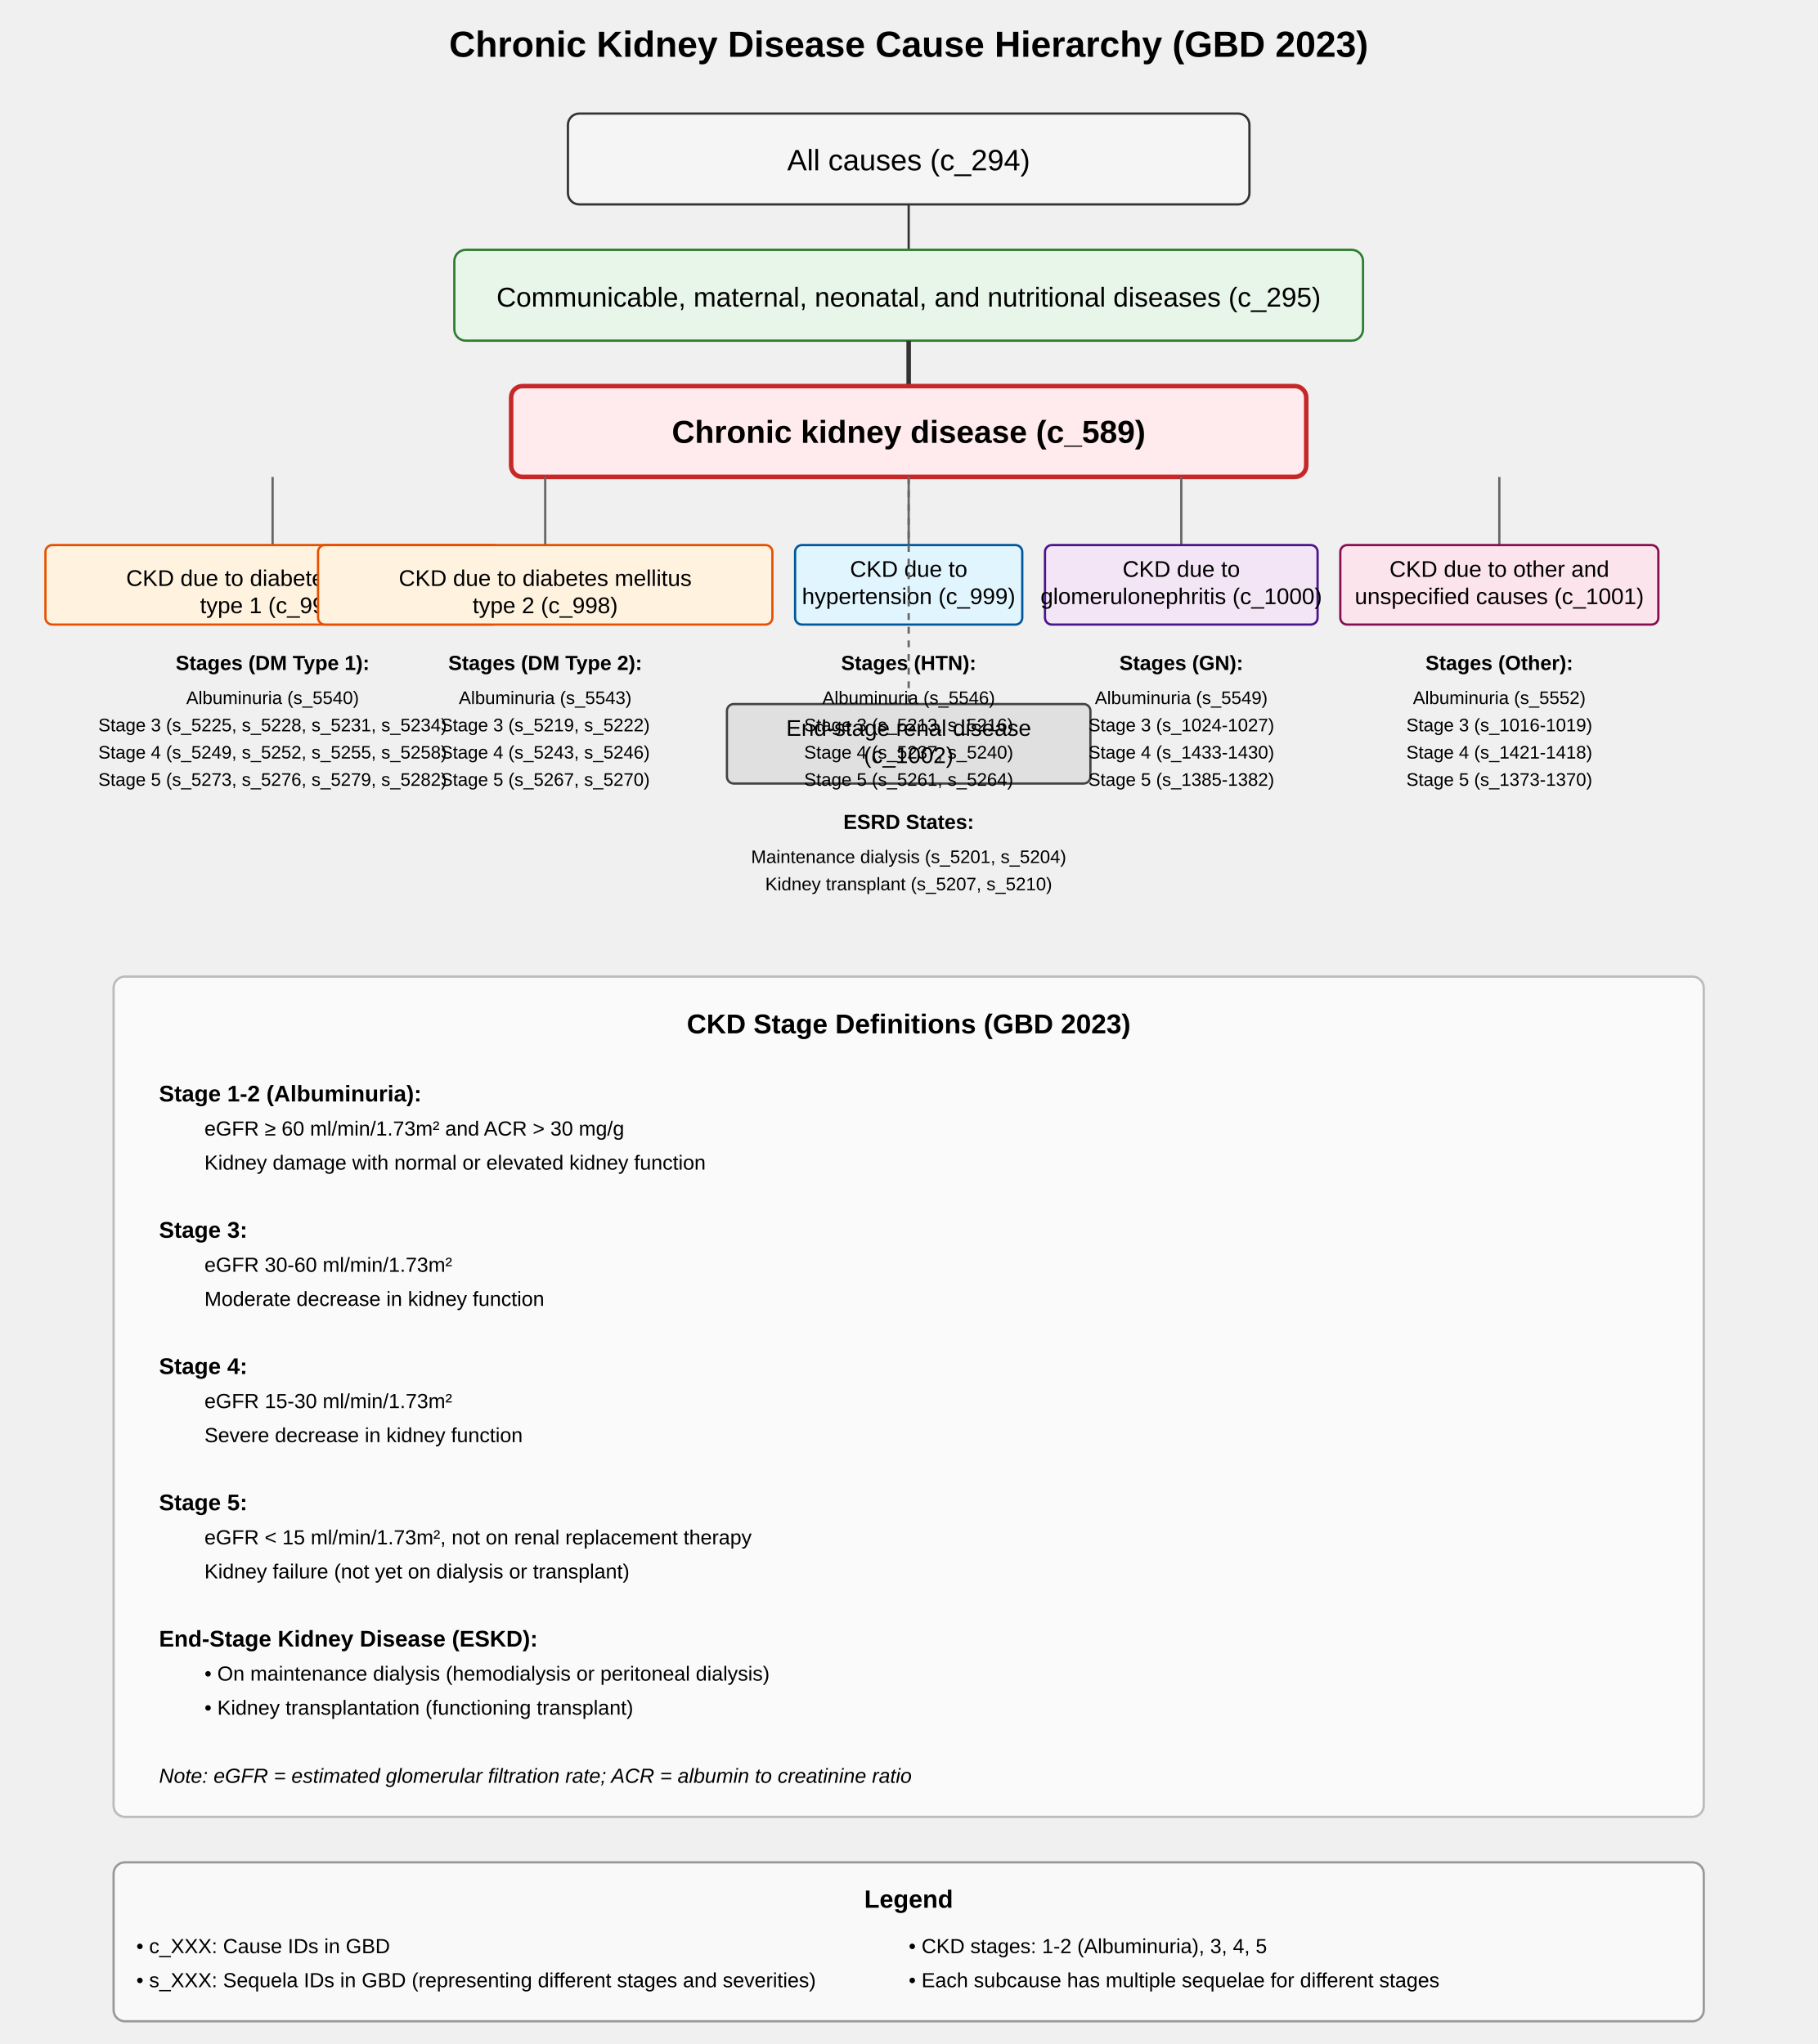
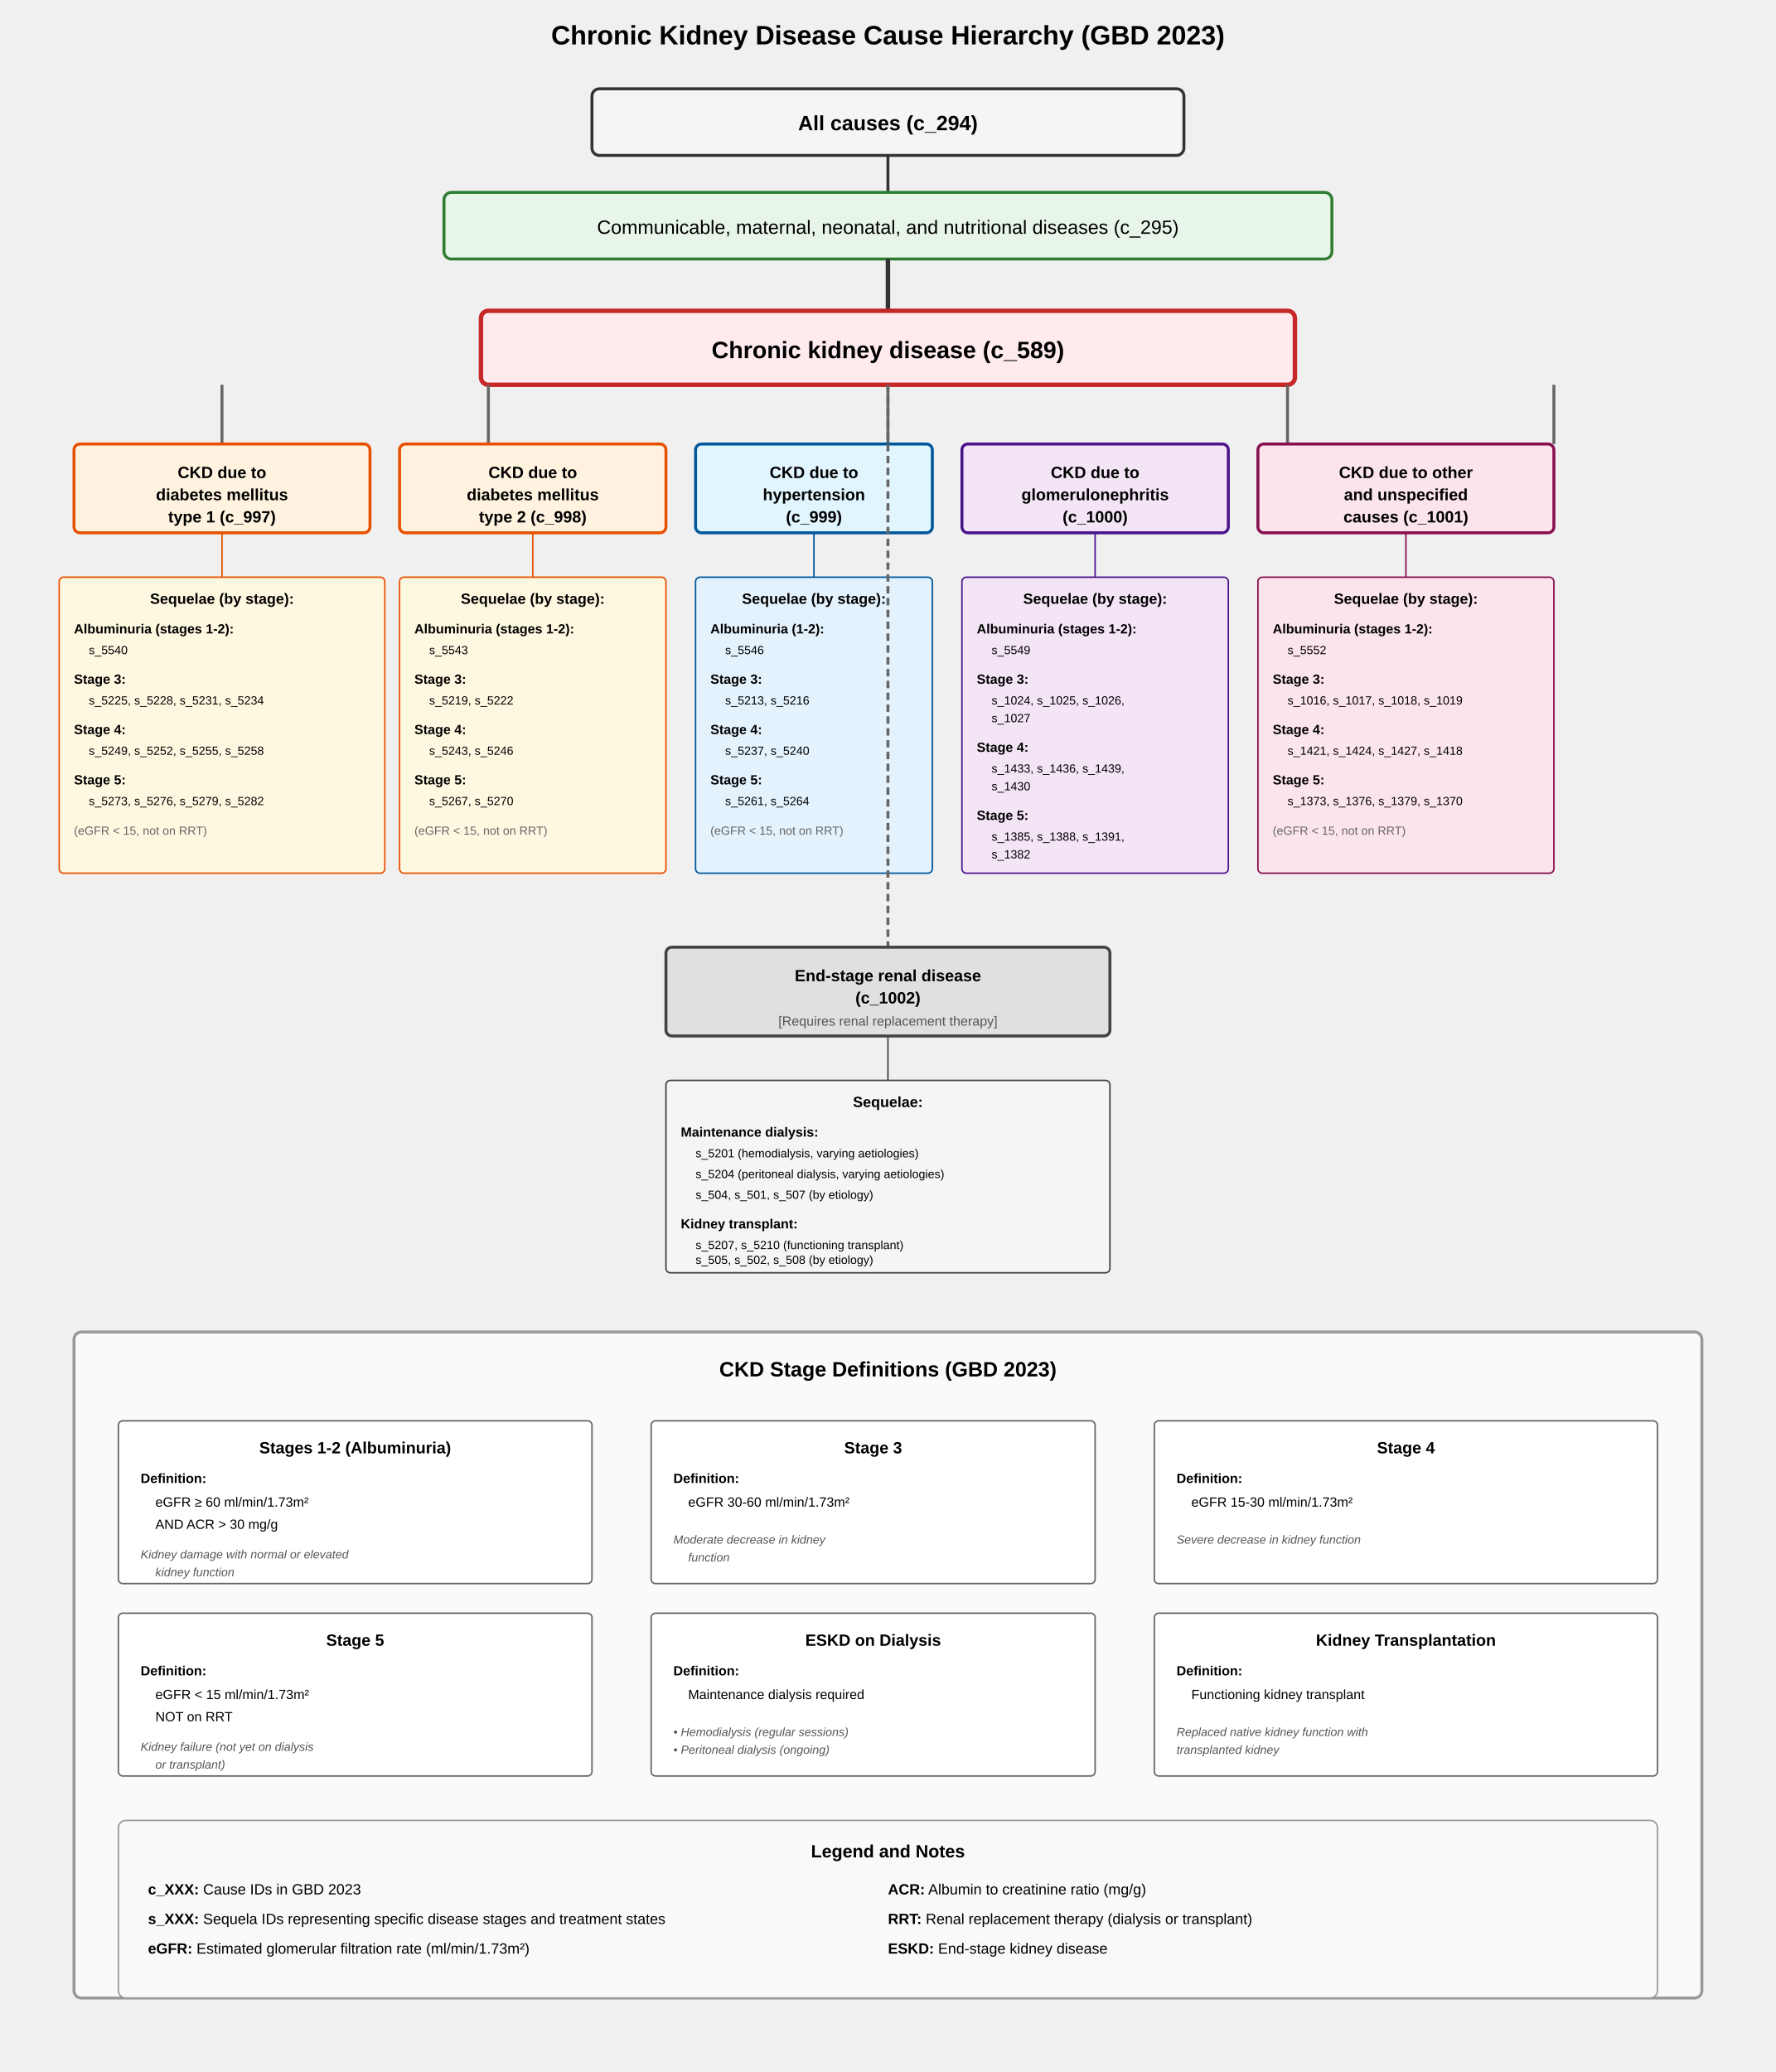
- <svg xmlns="http://www.w3.org/2000/svg" width="800" height="900" viewBox="0 0 800 900">
-   <text x="400" y="25" font-family="Arial, sans-serif" font-size="16" font-weight="bold" text-anchor="middle">
+ <svg xmlns="http://www.w3.org/2000/svg" width="1200" height="1400" viewBox="0 0 1200 1400">
+   <text x="600" y="30" font-family="Arial, sans-serif" font-size="18" font-weight="bold" text-anchor="middle">
    Chronic Kidney Disease Cause Hierarchy (GBD 2023)
  </text>
-   <rect x="250" y="50" width="300" height="40" rx="5" fill="#f5f5f5" stroke="#333" stroke-width="1" />
-   <text x="400" y="75" font-family="Arial, sans-serif" font-size="13" text-anchor="middle">
+   <rect x="400" y="60" width="400" height="45" rx="5" fill="#f5f5f5" stroke="#333" stroke-width="2" />
+   <text x="600" y="88" font-family="Arial, sans-serif" font-size="14" text-anchor="middle" font-weight="bold">
    All causes (c_294)
  </text>
-   <line x1="400" y1="90" x2="400" y2="110" stroke="#333" stroke-width="1" />
-   <rect x="200" y="110" width="400" height="40" rx="5" fill="#e8f5e9" stroke="#2e7d32" stroke-width="1" />
-   <text x="400" y="135" font-family="Arial, sans-serif" font-size="12" text-anchor="middle">
+   <line x1="600" y1="105" x2="600" y2="130" stroke="#333" stroke-width="2" />
+   <rect x="300" y="130" width="600" height="45" rx="5" fill="#e8f5e9" stroke="#2e7d32" stroke-width="2" />
+   <text x="600" y="158" font-family="Arial, sans-serif" font-size="13" text-anchor="middle">
    Communicable, maternal, neonatal, and nutritional diseases (c_295)
  </text>
-   <line x1="400" y1="150" x2="400" y2="170" stroke="#333" stroke-width="2" />
-   <rect x="225" y="170" width="350" height="40" rx="5" fill="#ffebee" stroke="#c62828" stroke-width="2" />
-   <text x="400" y="195" font-family="Arial, sans-serif" font-size="14" font-weight="bold" text-anchor="middle">
+   <line x1="600" y1="175" x2="600" y2="210" stroke="#333" stroke-width="3" />
+   <rect x="325" y="210" width="550" height="50" rx="5" fill="#ffebee" stroke="#c62828" stroke-width="3" />
+   <text x="600" y="242" font-family="Arial, sans-serif" font-size="16" font-weight="bold" text-anchor="middle">
    Chronic kidney disease (c_589)
  </text>
-   <g id="subcauses">
-     <line x1="120" y1="210" x2="120" y2="240" stroke="#666" stroke-width="1" />
-     <rect x="20" y="240" width="200" height="35" rx="3" fill="#fff3e0" stroke="#e65100" stroke-width="1" />
-     <text x="120" y="258" font-family="Arial, sans-serif" font-size="10" text-anchor="middle">
-       CKD due to diabetes mellitus
-     </text>
-     <text x="120" y="270" font-family="Arial, sans-serif" font-size="10" text-anchor="middle">
-       type 1 (c_997)
-     </text>
-     <line x1="240" y1="210" x2="240" y2="240" stroke="#666" stroke-width="1" />
-     <rect x="140" y="240" width="200" height="35" rx="3" fill="#fff3e0" stroke="#e65100" stroke-width="1" />
-     <text x="240" y="258" font-family="Arial, sans-serif" font-size="10" text-anchor="middle">
-       CKD due to diabetes mellitus
-     </text>
-     <text x="240" y="270" font-family="Arial, sans-serif" font-size="10" text-anchor="middle">
-       type 2 (c_998)
-     </text>
-     <line x1="400" y1="210" x2="400" y2="240" stroke="#666" stroke-width="1" />
-     <rect x="350" y="240" width="100" height="35" rx="3" fill="#e1f5fe" stroke="#01579b" stroke-width="1" />
-     <text x="400" y="254" font-family="Arial, sans-serif" font-size="10" text-anchor="middle">
-       CKD due to
-     </text>
-     <text x="400" y="266" font-family="Arial, sans-serif" font-size="10" text-anchor="middle">
-       hypertension (c_999)
-     </text>
-     <line x1="520" y1="210" x2="520" y2="240" stroke="#666" stroke-width="1" />
-     <rect x="460" y="240" width="120" height="35" rx="3" fill="#f3e5f5" stroke="#4a148c" stroke-width="1" />
-     <text x="520" y="254" font-family="Arial, sans-serif" font-size="10" text-anchor="middle">
-       CKD due to
-     </text>
-     <text x="520" y="266" font-family="Arial, sans-serif" font-size="10" text-anchor="middle">
-       glomerulonephritis (c_1000)
-     </text>
-     <line x1="660" y1="210" x2="660" y2="240" stroke="#666" stroke-width="1" />
-     <rect x="590" y="240" width="140" height="35" rx="3" fill="#fce4ec" stroke="#880e4f" stroke-width="1" />
-     <text x="660" y="254" font-family="Arial, sans-serif" font-size="10" text-anchor="middle">
-       CKD due to other and
-     </text>
-     <text x="660" y="266" font-family="Arial, sans-serif" font-size="10" text-anchor="middle">
-       unspecified causes (c_1001)
-     </text>
-     <line x1="400" y1="210" x2="400" y2="310" stroke="#666" stroke-width="1" stroke-dasharray="3,3" />
-     <rect x="320" y="310" width="160" height="35" rx="3" fill="#e0e0e0" stroke="#424242" stroke-width="1" />
-     <text x="400" y="324" font-family="Arial, sans-serif" font-size="10" text-anchor="middle">
-       End-stage renal disease
-     </text>
-     <text x="400" y="336" font-family="Arial, sans-serif" font-size="10" text-anchor="middle">
-       (c_1002)
-     </text>
-   </g>
-   <g id="stages_dm1">
-     <text x="120" y="295" font-family="Arial, sans-serif" font-size="9" font-weight="bold" text-anchor="middle">
-       Stages (DM Type 1):
-     </text>
-     <text x="120" y="310" font-family="Arial, sans-serif" font-size="8" text-anchor="middle">
-       Albuminuria (s_5540)
-     </text>
-     <text x="120" y="322" font-family="Arial, sans-serif" font-size="8" text-anchor="middle">
-       Stage 3 (s_5225, s_5228, s_5231, s_5234)
-     </text>
-     <text x="120" y="334" font-family="Arial, sans-serif" font-size="8" text-anchor="middle">
-       Stage 4 (s_5249, s_5252, s_5255, s_5258)
-     </text>
-     <text x="120" y="346" font-family="Arial, sans-serif" font-size="8" text-anchor="middle">
-       Stage 5 (s_5273, s_5276, s_5279, s_5282)
-     </text>
-   </g>
-   <g id="stages_dm2">
-     <text x="240" y="295" font-family="Arial, sans-serif" font-size="9" font-weight="bold" text-anchor="middle">
-       Stages (DM Type 2):
-     </text>
-     <text x="240" y="310" font-family="Arial, sans-serif" font-size="8" text-anchor="middle">
-       Albuminuria (s_5543)
-     </text>
-     <text x="240" y="322" font-family="Arial, sans-serif" font-size="8" text-anchor="middle">
-       Stage 3 (s_5219, s_5222)
-     </text>
-     <text x="240" y="334" font-family="Arial, sans-serif" font-size="8" text-anchor="middle">
-       Stage 4 (s_5243, s_5246)
-     </text>
-     <text x="240" y="346" font-family="Arial, sans-serif" font-size="8" text-anchor="middle">
-       Stage 5 (s_5267, s_5270)
-     </text>
-   </g>
-   <g id="stages_htn">
-     <text x="400" y="295" font-family="Arial, sans-serif" font-size="9" font-weight="bold" text-anchor="middle">
-       Stages (HTN):
-     </text>
-     <text x="400" y="310" font-family="Arial, sans-serif" font-size="8" text-anchor="middle">
-       Albuminuria (s_5546)
-     </text>
-     <text x="400" y="322" font-family="Arial, sans-serif" font-size="8" text-anchor="middle">
-       Stage 3 (s_5213, s_5216)
-     </text>
-     <text x="400" y="334" font-family="Arial, sans-serif" font-size="8" text-anchor="middle">
-       Stage 4 (s_5237, s_5240)
-     </text>
-     <text x="400" y="346" font-family="Arial, sans-serif" font-size="8" text-anchor="middle">
-       Stage 5 (s_5261, s_5264)
-     </text>
-   </g>
-   <g id="stages_gn">
-     <text x="520" y="295" font-family="Arial, sans-serif" font-size="9" font-weight="bold" text-anchor="middle">
-       Stages (GN):
-     </text>
-     <text x="520" y="310" font-family="Arial, sans-serif" font-size="8" text-anchor="middle">
-       Albuminuria (s_5549)
-     </text>
-     <text x="520" y="322" font-family="Arial, sans-serif" font-size="8" text-anchor="middle">
-       Stage 3 (s_1024-1027)
-     </text>
-     <text x="520" y="334" font-family="Arial, sans-serif" font-size="8" text-anchor="middle">
-       Stage 4 (s_1433-1430)
-     </text>
-     <text x="520" y="346" font-family="Arial, sans-serif" font-size="8" text-anchor="middle">
-       Stage 5 (s_1385-1382)
-     </text>
-   </g>
-   <g id="stages_other">
-     <text x="660" y="295" font-family="Arial, sans-serif" font-size="9" font-weight="bold" text-anchor="middle">
-       Stages (Other):
-     </text>
-     <text x="660" y="310" font-family="Arial, sans-serif" font-size="8" text-anchor="middle">
-       Albuminuria (s_5552)
-     </text>
-     <text x="660" y="322" font-family="Arial, sans-serif" font-size="8" text-anchor="middle">
-       Stage 3 (s_1016-1019)
-     </text>
-     <text x="660" y="334" font-family="Arial, sans-serif" font-size="8" text-anchor="middle">
-       Stage 4 (s_1421-1418)
-     </text>
-     <text x="660" y="346" font-family="Arial, sans-serif" font-size="8" text-anchor="middle">
-       Stage 5 (s_1373-1370)
-     </text>
-   </g>
-   <g id="stages_esrd">
-     <text x="400" y="365" font-family="Arial, sans-serif" font-size="9" font-weight="bold" text-anchor="middle">
-       ESRD States:
-     </text>
-     <text x="400" y="380" font-family="Arial, sans-serif" font-size="8" text-anchor="middle">
-       Maintenance dialysis (s_5201, s_5204)
-     </text>
-     <text x="400" y="392" font-family="Arial, sans-serif" font-size="8" text-anchor="middle">
-       Kidney transplant (s_5207, s_5210)
-     </text>
-   </g>
-   <g id="legend">
-     <rect x="50" y="820" width="700" height="70" rx="5" fill="#f9f9f9" stroke="#999" stroke-width="1" />
-     <text x="400" y="840" font-family="Arial, sans-serif" font-size="11" font-weight="bold" text-anchor="middle">
-       Legend
-     </text>
-     <text x="60" y="860" font-family="Arial, sans-serif" font-size="9">
-       • c_XXX: Cause IDs in GBD
-     </text>
-     <text x="60" y="875" font-family="Arial, sans-serif" font-size="9">
-       • s_XXX: Sequela IDs in GBD (representing different stages and severities)
-     </text>
-     <text x="400" y="860" font-family="Arial, sans-serif" font-size="9">
-       • CKD stages: 1-2 (Albuminuria), 3, 4, 5
-     </text>
-     <text x="400" y="875" font-family="Arial, sans-serif" font-size="9">
-       • Each subcause has multiple sequelae for different stages
-     </text>
-   </g>
-   <g id="definitions">
-     <rect x="50" y="430" width="700" height="370" rx="5" fill="#fafafa" stroke="#bbb" stroke-width="1" />
-     <text x="400" y="455" font-family="Arial, sans-serif" font-size="12" font-weight="bold" text-anchor="middle">
-       CKD Stage Definitions (GBD 2023)
-     </text>
-     <text x="70" y="485" font-family="Arial, sans-serif" font-size="10" font-weight="bold">
-       Stage 1-2 (Albuminuria):
-     </text>
-     <text x="90" y="500" font-family="Arial, sans-serif" font-size="9">
-       eGFR ≥ 60 ml/min/1.73m² and ACR &gt; 30 mg/g
-     </text>
-     <text x="90" y="515" font-family="Arial, sans-serif" font-size="9">
-       Kidney damage with normal or elevated kidney function
-     </text>
-     <text x="70" y="545" font-family="Arial, sans-serif" font-size="10" font-weight="bold">
+   <line x1="150" y1="260" x2="150" y2="300" stroke="#666" stroke-width="2" />
+   <line x1="330" y1="260" x2="330" y2="300" stroke="#666" stroke-width="2" />
+   <line x1="600" y1="260" x2="600" y2="300" stroke="#666" stroke-width="2" />
+   <line x1="870" y1="260" x2="870" y2="300" stroke="#666" stroke-width="2" />
+   <line x1="1050" y1="260" x2="1050" y2="300" stroke="#666" stroke-width="2" />
+   <rect x="50" y="300" width="200" height="60" rx="4" fill="#fff3e0" stroke="#e65100" stroke-width="2" />
+   <text x="150" y="323" font-family="Arial, sans-serif" font-size="11" font-weight="bold" text-anchor="middle">
+     CKD due to
+   </text>
+   <text x="150" y="338" font-family="Arial, sans-serif" font-size="11" font-weight="bold" text-anchor="middle">
+     diabetes mellitus
+   </text>
+   <text x="150" y="353" font-family="Arial, sans-serif" font-size="11" font-weight="bold" text-anchor="middle">
+     type 1 (c_997)
+   </text>
+   <rect x="270" y="300" width="180" height="60" rx="4" fill="#fff3e0" stroke="#e65100" stroke-width="2" />
+   <text x="360" y="323" font-family="Arial, sans-serif" font-size="11" font-weight="bold" text-anchor="middle">
+     CKD due to
+   </text>
+   <text x="360" y="338" font-family="Arial, sans-serif" font-size="11" font-weight="bold" text-anchor="middle">
+     diabetes mellitus
+   </text>
+   <text x="360" y="353" font-family="Arial, sans-serif" font-size="11" font-weight="bold" text-anchor="middle">
+     type 2 (c_998)
+   </text>
+   <rect x="470" y="300" width="160" height="60" rx="4" fill="#e1f5fe" stroke="#01579b" stroke-width="2" />
+   <text x="550" y="323" font-family="Arial, sans-serif" font-size="11" font-weight="bold" text-anchor="middle">
+     CKD due to
+   </text>
+   <text x="550" y="338" font-family="Arial, sans-serif" font-size="11" font-weight="bold" text-anchor="middle">
+     hypertension
+   </text>
+   <text x="550" y="353" font-family="Arial, sans-serif" font-size="11" font-weight="bold" text-anchor="middle">
+     (c_999)
+   </text>
+   <rect x="650" y="300" width="180" height="60" rx="4" fill="#f3e5f5" stroke="#4a148c" stroke-width="2" />
+   <text x="740" y="323" font-family="Arial, sans-serif" font-size="11" font-weight="bold" text-anchor="middle">
+     CKD due to
+   </text>
+   <text x="740" y="338" font-family="Arial, sans-serif" font-size="11" font-weight="bold" text-anchor="middle">
+     glomerulonephritis
+   </text>
+   <text x="740" y="353" font-family="Arial, sans-serif" font-size="11" font-weight="bold" text-anchor="middle">
+     (c_1000)
+   </text>
+   <rect x="850" y="300" width="200" height="60" rx="4" fill="#fce4ec" stroke="#880e4f" stroke-width="2" />
+   <text x="950" y="323" font-family="Arial, sans-serif" font-size="11" font-weight="bold" text-anchor="middle">
+     CKD due to other
+   </text>
+   <text x="950" y="338" font-family="Arial, sans-serif" font-size="11" font-weight="bold" text-anchor="middle">
+     and unspecified
+   </text>
+   <text x="950" y="353" font-family="Arial, sans-serif" font-size="11" font-weight="bold" text-anchor="middle">
+     causes (c_1001)
+   </text>
+   <g id="seq_dm1">
+     <line x1="150" y1="360" x2="150" y2="390" stroke="#e65100" stroke-width="1" />
+     <rect x="40" y="390" width="220" height="200" rx="3" fill="#fff8e1" stroke="#e65100" stroke-width="1" />
+     <text x="150" y="408" font-family="Arial, sans-serif" font-size="10" font-weight="bold" text-anchor="middle">
+       Sequelae (by stage):
+     </text>
+     <text x="50" y="428" font-family="Arial, sans-serif" font-size="9" font-weight="bold">
+       Albuminuria (stages 1-2):
+     </text>
+     <text x="60" y="442" font-family="Arial, sans-serif" font-size="8">
+       s_5540
+     </text>
+     <text x="50" y="462" font-family="Arial, sans-serif" font-size="9" font-weight="bold">
      Stage 3:
    </text>
-     <text x="90" y="560" font-family="Arial, sans-serif" font-size="9">
+     <text x="60" y="476" font-family="Arial, sans-serif" font-size="8">
+       s_5225, s_5228, s_5231, s_5234
+     </text>
+     <text x="50" y="496" font-family="Arial, sans-serif" font-size="9" font-weight="bold">
+       Stage 4:
+     </text>
+     <text x="60" y="510" font-family="Arial, sans-serif" font-size="8">
+       s_5249, s_5252, s_5255, s_5258
+     </text>
+     <text x="50" y="530" font-family="Arial, sans-serif" font-size="9" font-weight="bold">
+       Stage 5:
+     </text>
+     <text x="60" y="544" font-family="Arial, sans-serif" font-size="8">
+       s_5273, s_5276, s_5279, s_5282
+     </text>
+     <text x="50" y="564" font-family="Arial, sans-serif" font-size="8" fill="#666">
+       (eGFR &lt; 15, not on RRT)
+     </text>
+   </g>
+   <g id="seq_dm2">
+     <line x1="360" y1="360" x2="360" y2="390" stroke="#e65100" stroke-width="1" />
+     <rect x="270" y="390" width="180" height="200" rx="3" fill="#fff8e1" stroke="#e65100" stroke-width="1" />
+     <text x="360" y="408" font-family="Arial, sans-serif" font-size="10" font-weight="bold" text-anchor="middle">
+       Sequelae (by stage):
+     </text>
+     <text x="280" y="428" font-family="Arial, sans-serif" font-size="9" font-weight="bold">
+       Albuminuria (stages 1-2):
+     </text>
+     <text x="290" y="442" font-family="Arial, sans-serif" font-size="8">
+       s_5543
+     </text>
+     <text x="280" y="462" font-family="Arial, sans-serif" font-size="9" font-weight="bold">
+       Stage 3:
+     </text>
+     <text x="290" y="476" font-family="Arial, sans-serif" font-size="8">
+       s_5219, s_5222
+     </text>
+     <text x="280" y="496" font-family="Arial, sans-serif" font-size="9" font-weight="bold">
+       Stage 4:
+     </text>
+     <text x="290" y="510" font-family="Arial, sans-serif" font-size="8">
+       s_5243, s_5246
+     </text>
+     <text x="280" y="530" font-family="Arial, sans-serif" font-size="9" font-weight="bold">
+       Stage 5:
+     </text>
+     <text x="290" y="544" font-family="Arial, sans-serif" font-size="8">
+       s_5267, s_5270
+     </text>
+     <text x="280" y="564" font-family="Arial, sans-serif" font-size="8" fill="#666">
+       (eGFR &lt; 15, not on RRT)
+     </text>
+   </g>
+   <g id="seq_htn">
+     <line x1="550" y1="360" x2="550" y2="390" stroke="#01579b" stroke-width="1" />
+     <rect x="470" y="390" width="160" height="200" rx="3" fill="#e3f2fd" stroke="#01579b" stroke-width="1" />
+     <text x="550" y="408" font-family="Arial, sans-serif" font-size="10" font-weight="bold" text-anchor="middle">
+       Sequelae (by stage):
+     </text>
+     <text x="480" y="428" font-family="Arial, sans-serif" font-size="9" font-weight="bold">
+       Albuminuria (1-2):
+     </text>
+     <text x="490" y="442" font-family="Arial, sans-serif" font-size="8">
+       s_5546
+     </text>
+     <text x="480" y="462" font-family="Arial, sans-serif" font-size="9" font-weight="bold">
+       Stage 3:
+     </text>
+     <text x="490" y="476" font-family="Arial, sans-serif" font-size="8">
+       s_5213, s_5216
+     </text>
+     <text x="480" y="496" font-family="Arial, sans-serif" font-size="9" font-weight="bold">
+       Stage 4:
+     </text>
+     <text x="490" y="510" font-family="Arial, sans-serif" font-size="8">
+       s_5237, s_5240
+     </text>
+     <text x="480" y="530" font-family="Arial, sans-serif" font-size="9" font-weight="bold">
+       Stage 5:
+     </text>
+     <text x="490" y="544" font-family="Arial, sans-serif" font-size="8">
+       s_5261, s_5264
+     </text>
+     <text x="480" y="564" font-family="Arial, sans-serif" font-size="8" fill="#666">
+       (eGFR &lt; 15, not on RRT)
+     </text>
+   </g>
+   <g id="seq_gn">
+     <line x1="740" y1="360" x2="740" y2="390" stroke="#4a148c" stroke-width="1" />
+     <rect x="650" y="390" width="180" height="200" rx="3" fill="#f3e5f5" stroke="#4a148c" stroke-width="1" />
+     <text x="740" y="408" font-family="Arial, sans-serif" font-size="10" font-weight="bold" text-anchor="middle">
+       Sequelae (by stage):
+     </text>
+     <text x="660" y="428" font-family="Arial, sans-serif" font-size="9" font-weight="bold">
+       Albuminuria (stages 1-2):
+     </text>
+     <text x="670" y="442" font-family="Arial, sans-serif" font-size="8">
+       s_5549
+     </text>
+     <text x="660" y="462" font-family="Arial, sans-serif" font-size="9" font-weight="bold">
+       Stage 3:
+     </text>
+     <text x="670" y="476" font-family="Arial, sans-serif" font-size="8">
+       s_1024, s_1025, s_1026,
+     </text>
+     <text x="670" y="488" font-family="Arial, sans-serif" font-size="8">
+       s_1027
+     </text>
+     <text x="660" y="508" font-family="Arial, sans-serif" font-size="9" font-weight="bold">
+       Stage 4:
+     </text>
+     <text x="670" y="522" font-family="Arial, sans-serif" font-size="8">
+       s_1433, s_1436, s_1439,
+     </text>
+     <text x="670" y="534" font-family="Arial, sans-serif" font-size="8">
+       s_1430
+     </text>
+     <text x="660" y="554" font-family="Arial, sans-serif" font-size="9" font-weight="bold">
+       Stage 5:
+     </text>
+     <text x="670" y="568" font-family="Arial, sans-serif" font-size="8">
+       s_1385, s_1388, s_1391,
+     </text>
+     <text x="670" y="580" font-family="Arial, sans-serif" font-size="8">
+       s_1382
+     </text>
+   </g>
+   <g id="seq_other">
+     <line x1="950" y1="360" x2="950" y2="390" stroke="#880e4f" stroke-width="1" />
+     <rect x="850" y="390" width="200" height="200" rx="3" fill="#fce4ec" stroke="#880e4f" stroke-width="1" />
+     <text x="950" y="408" font-family="Arial, sans-serif" font-size="10" font-weight="bold" text-anchor="middle">
+       Sequelae (by stage):
+     </text>
+     <text x="860" y="428" font-family="Arial, sans-serif" font-size="9" font-weight="bold">
+       Albuminuria (stages 1-2):
+     </text>
+     <text x="870" y="442" font-family="Arial, sans-serif" font-size="8">
+       s_5552
+     </text>
+     <text x="860" y="462" font-family="Arial, sans-serif" font-size="9" font-weight="bold">
+       Stage 3:
+     </text>
+     <text x="870" y="476" font-family="Arial, sans-serif" font-size="8">
+       s_1016, s_1017, s_1018, s_1019
+     </text>
+     <text x="860" y="496" font-family="Arial, sans-serif" font-size="9" font-weight="bold">
+       Stage 4:
+     </text>
+     <text x="870" y="510" font-family="Arial, sans-serif" font-size="8">
+       s_1421, s_1424, s_1427, s_1418
+     </text>
+     <text x="860" y="530" font-family="Arial, sans-serif" font-size="9" font-weight="bold">
+       Stage 5:
+     </text>
+     <text x="870" y="544" font-family="Arial, sans-serif" font-size="8">
+       s_1373, s_1376, s_1379, s_1370
+     </text>
+     <text x="860" y="564" font-family="Arial, sans-serif" font-size="8" fill="#666">
+       (eGFR &lt; 15, not on RRT)
+     </text>
+   </g>
+   <line x1="600" y1="260" x2="600" y2="640" stroke="#666" stroke-width="2" stroke-dasharray="5,3" />
+   <rect x="450" y="640" width="300" height="60" rx="4" fill="#e0e0e0" stroke="#424242" stroke-width="2" />
+   <text x="600" y="663" font-family="Arial, sans-serif" font-size="11" font-weight="bold" text-anchor="middle">
+     End-stage renal disease
+   </text>
+   <text x="600" y="678" font-family="Arial, sans-serif" font-size="11" font-weight="bold" text-anchor="middle">
+     (c_1002)
+   </text>
+   <text x="600" y="693" font-family="Arial, sans-serif" font-size="9" fill="#555" text-anchor="middle">
+     [Requires renal replacement therapy]
+   </text>
+   <g id="seq_esrd">
+     <line x1="600" y1="700" x2="600" y2="730" stroke="#424242" stroke-width="1" />
+     <rect x="450" y="730" width="300" height="130" rx="3" fill="#f5f5f5" stroke="#424242" stroke-width="1" />
+     <text x="600" y="748" font-family="Arial, sans-serif" font-size="10" font-weight="bold" text-anchor="middle">
+       Sequelae:
+     </text>
+     <text x="460" y="768" font-family="Arial, sans-serif" font-size="9" font-weight="bold">
+       Maintenance dialysis:
+     </text>
+     <text x="470" y="782" font-family="Arial, sans-serif" font-size="8">
+       s_5201 (hemodialysis, varying aetiologies)
+     </text>
+     <text x="470" y="796" font-family="Arial, sans-serif" font-size="8">
+       s_5204 (peritoneal dialysis, varying aetiologies)
+     </text>
+     <text x="470" y="810" font-family="Arial, sans-serif" font-size="8">
+       s_504, s_501, s_507 (by etiology)
+     </text>
+     <text x="460" y="830" font-family="Arial, sans-serif" font-size="9" font-weight="bold">
+       Kidney transplant:
+     </text>
+     <text x="470" y="844" font-family="Arial, sans-serif" font-size="8">
+       s_5207, s_5210 (functioning transplant)
+     </text>
+     <text x="470" y="854" font-family="Arial, sans-serif" font-size="8">
+       s_505, s_502, s_508 (by etiology)
+     </text>
+   </g>
+   <rect x="50" y="900" width="1100" height="450" rx="5" fill="#fafafa" stroke="#999" stroke-width="2" />
+   <text x="600" y="930" font-family="Arial, sans-serif" font-size="14" font-weight="bold" text-anchor="middle">
+     CKD Stage Definitions (GBD 2023)
+   </text>
+   <g id="stage_defs">
+     <rect x="80" y="960" width="320" height="110" rx="3" fill="#fff" stroke="#666" stroke-width="1" />
+     <text x="240" y="982" font-family="Arial, sans-serif" font-size="11" font-weight="bold" text-anchor="middle">
+       Stages 1-2 (Albuminuria)
+     </text>
+     <text x="95" y="1002" font-family="Arial, sans-serif" font-size="9" font-weight="bold">
+       Definition:
+     </text>
+     <text x="105" y="1018" font-family="Arial, sans-serif" font-size="9">
+       eGFR ≥ 60 ml/min/1.73m²
+     </text>
+     <text x="105" y="1033" font-family="Arial, sans-serif" font-size="9">
+       AND ACR &gt; 30 mg/g
+     </text>
+     <text x="95" y="1053" font-family="Arial, sans-serif" font-size="8" font-style="italic" fill="#555">
+       Kidney damage with normal or elevated
+     </text>
+     <text x="105" y="1065" font-family="Arial, sans-serif" font-size="8" font-style="italic" fill="#555">
+       kidney function
+     </text>
+     <rect x="440" y="960" width="300" height="110" rx="3" fill="#fff" stroke="#666" stroke-width="1" />
+     <text x="590" y="982" font-family="Arial, sans-serif" font-size="11" font-weight="bold" text-anchor="middle">
+       Stage 3
+     </text>
+     <text x="455" y="1002" font-family="Arial, sans-serif" font-size="9" font-weight="bold">
+       Definition:
+     </text>
+     <text x="465" y="1018" font-family="Arial, sans-serif" font-size="9">
      eGFR 30-60 ml/min/1.73m²
    </text>
-     <text x="90" y="575" font-family="Arial, sans-serif" font-size="9">
-       Moderate decrease in kidney function
-     </text>
-     <text x="70" y="605" font-family="Arial, sans-serif" font-size="10" font-weight="bold">
-       Stage 4:
-     </text>
-     <text x="90" y="620" font-family="Arial, sans-serif" font-size="9">
+     <text x="455" y="1043" font-family="Arial, sans-serif" font-size="8" font-style="italic" fill="#555">
+       Moderate decrease in kidney
+     </text>
+     <text x="465" y="1055" font-family="Arial, sans-serif" font-size="8" font-style="italic" fill="#555">
+       function
+     </text>
+     <rect x="780" y="960" width="340" height="110" rx="3" fill="#fff" stroke="#666" stroke-width="1" />
+     <text x="950" y="982" font-family="Arial, sans-serif" font-size="11" font-weight="bold" text-anchor="middle">
+       Stage 4
+     </text>
+     <text x="795" y="1002" font-family="Arial, sans-serif" font-size="9" font-weight="bold">
+       Definition:
+     </text>
+     <text x="805" y="1018" font-family="Arial, sans-serif" font-size="9">
      eGFR 15-30 ml/min/1.73m²
    </text>
-     <text x="90" y="635" font-family="Arial, sans-serif" font-size="9">
+     <text x="795" y="1043" font-family="Arial, sans-serif" font-size="8" font-style="italic" fill="#555">
      Severe decrease in kidney function
    </text>
-     <text x="70" y="665" font-family="Arial, sans-serif" font-size="10" font-weight="bold">
-       Stage 5:
-     </text>
-     <text x="90" y="680" font-family="Arial, sans-serif" font-size="9">
-       eGFR &lt; 15 ml/min/1.73m², not on renal replacement therapy
-     </text>
-     <text x="90" y="695" font-family="Arial, sans-serif" font-size="9">
-       Kidney failure (not yet on dialysis or transplant)
-     </text>
-     <text x="70" y="725" font-family="Arial, sans-serif" font-size="10" font-weight="bold">
-       End-Stage Kidney Disease (ESKD):
-     </text>
-     <text x="90" y="740" font-family="Arial, sans-serif" font-size="9">
-       • On maintenance dialysis (hemodialysis or peritoneal dialysis)
-     </text>
-     <text x="90" y="755" font-family="Arial, sans-serif" font-size="9">
-       • Kidney transplantation (functioning transplant)
-     </text>
-     <text x="70" y="785" font-family="Arial, sans-serif" font-size="9" font-style="italic">
-       Note: eGFR = estimated glomerular filtration rate; ACR = albumin to creatinine ratio
-     </text>
-   </g>
+     <rect x="80" y="1090" width="320" height="110" rx="3" fill="#fff" stroke="#666" stroke-width="1" />
+     <text x="240" y="1112" font-family="Arial, sans-serif" font-size="11" font-weight="bold" text-anchor="middle">
+       Stage 5
+     </text>
+     <text x="95" y="1132" font-family="Arial, sans-serif" font-size="9" font-weight="bold">
+       Definition:
+     </text>
+     <text x="105" y="1148" font-family="Arial, sans-serif" font-size="9">
+       eGFR &lt; 15 ml/min/1.73m²
+     </text>
+     <text x="105" y="1163" font-family="Arial, sans-serif" font-size="9">
+       NOT on RRT
+     </text>
+     <text x="95" y="1183" font-family="Arial, sans-serif" font-size="8" font-style="italic" fill="#555">
+       Kidney failure (not yet on dialysis
+     </text>
+     <text x="105" y="1195" font-family="Arial, sans-serif" font-size="8" font-style="italic" fill="#555">
+       or transplant)
+     </text>
+     <rect x="440" y="1090" width="300" height="110" rx="3" fill="#fff" stroke="#666" stroke-width="1" />
+     <text x="590" y="1112" font-family="Arial, sans-serif" font-size="11" font-weight="bold" text-anchor="middle">
+       ESKD on Dialysis
+     </text>
+     <text x="455" y="1132" font-family="Arial, sans-serif" font-size="9" font-weight="bold">
+       Definition:
+     </text>
+     <text x="465" y="1148" font-family="Arial, sans-serif" font-size="9">
+       Maintenance dialysis required
+     </text>
+     <text x="455" y="1173" font-family="Arial, sans-serif" font-size="8" font-style="italic" fill="#555">
+       • Hemodialysis (regular sessions)
+     </text>
+     <text x="455" y="1185" font-family="Arial, sans-serif" font-size="8" font-style="italic" fill="#555">
+       • Peritoneal dialysis (ongoing)
+     </text>
+     <rect x="780" y="1090" width="340" height="110" rx="3" fill="#fff" stroke="#666" stroke-width="1" />
+     <text x="950" y="1112" font-family="Arial, sans-serif" font-size="11" font-weight="bold" text-anchor="middle">
+       Kidney Transplantation
+     </text>
+     <text x="795" y="1132" font-family="Arial, sans-serif" font-size="9" font-weight="bold">
+       Definition:
+     </text>
+     <text x="805" y="1148" font-family="Arial, sans-serif" font-size="9">
+       Functioning kidney transplant
+     </text>
+     <text x="795" y="1173" font-family="Arial, sans-serif" font-size="8" font-style="italic" fill="#555">
+       Replaced native kidney function with
+     </text>
+     <text x="795" y="1185" font-family="Arial, sans-serif" font-size="8" font-style="italic" fill="#555">
+       transplanted kidney
+     </text>
+   </g>
+   <rect x="80" y="1230" width="1040" height="120" rx="5" fill="#f9f9f9" stroke="#999" stroke-width="1" />
+   <text x="600" y="1255" font-family="Arial, sans-serif" font-size="12" font-weight="bold" text-anchor="middle">
+     Legend and Notes
+   </text>
+   <text x="100" y="1280" font-family="Arial, sans-serif" font-size="10">
+     <tspan font-weight="bold">c_XXX:</tspan> Cause IDs in GBD 2023
+   </text>
+   <text x="100" y="1300" font-family="Arial, sans-serif" font-size="10">
+     <tspan font-weight="bold">s_XXX:</tspan> Sequela IDs representing specific disease stages and treatment states
+   </text>
+   <text x="100" y="1320" font-family="Arial, sans-serif" font-size="10">
+     <tspan font-weight="bold">eGFR:</tspan> Estimated glomerular filtration rate (ml/min/1.73m²)
+   </text>
+   <text x="600" y="1280" font-family="Arial, sans-serif" font-size="10">
+     <tspan font-weight="bold">ACR:</tspan> Albumin to creatinine ratio (mg/g)
+   </text>
+   <text x="600" y="1300" font-family="Arial, sans-serif" font-size="10">
+     <tspan font-weight="bold">RRT:</tspan> Renal replacement therapy (dialysis or transplant)
+   </text>
+   <text x="600" y="1320" font-family="Arial, sans-serif" font-size="10">
+     <tspan font-weight="bold">ESKD:</tspan> End-stage kidney disease
+   </text>
</svg>
